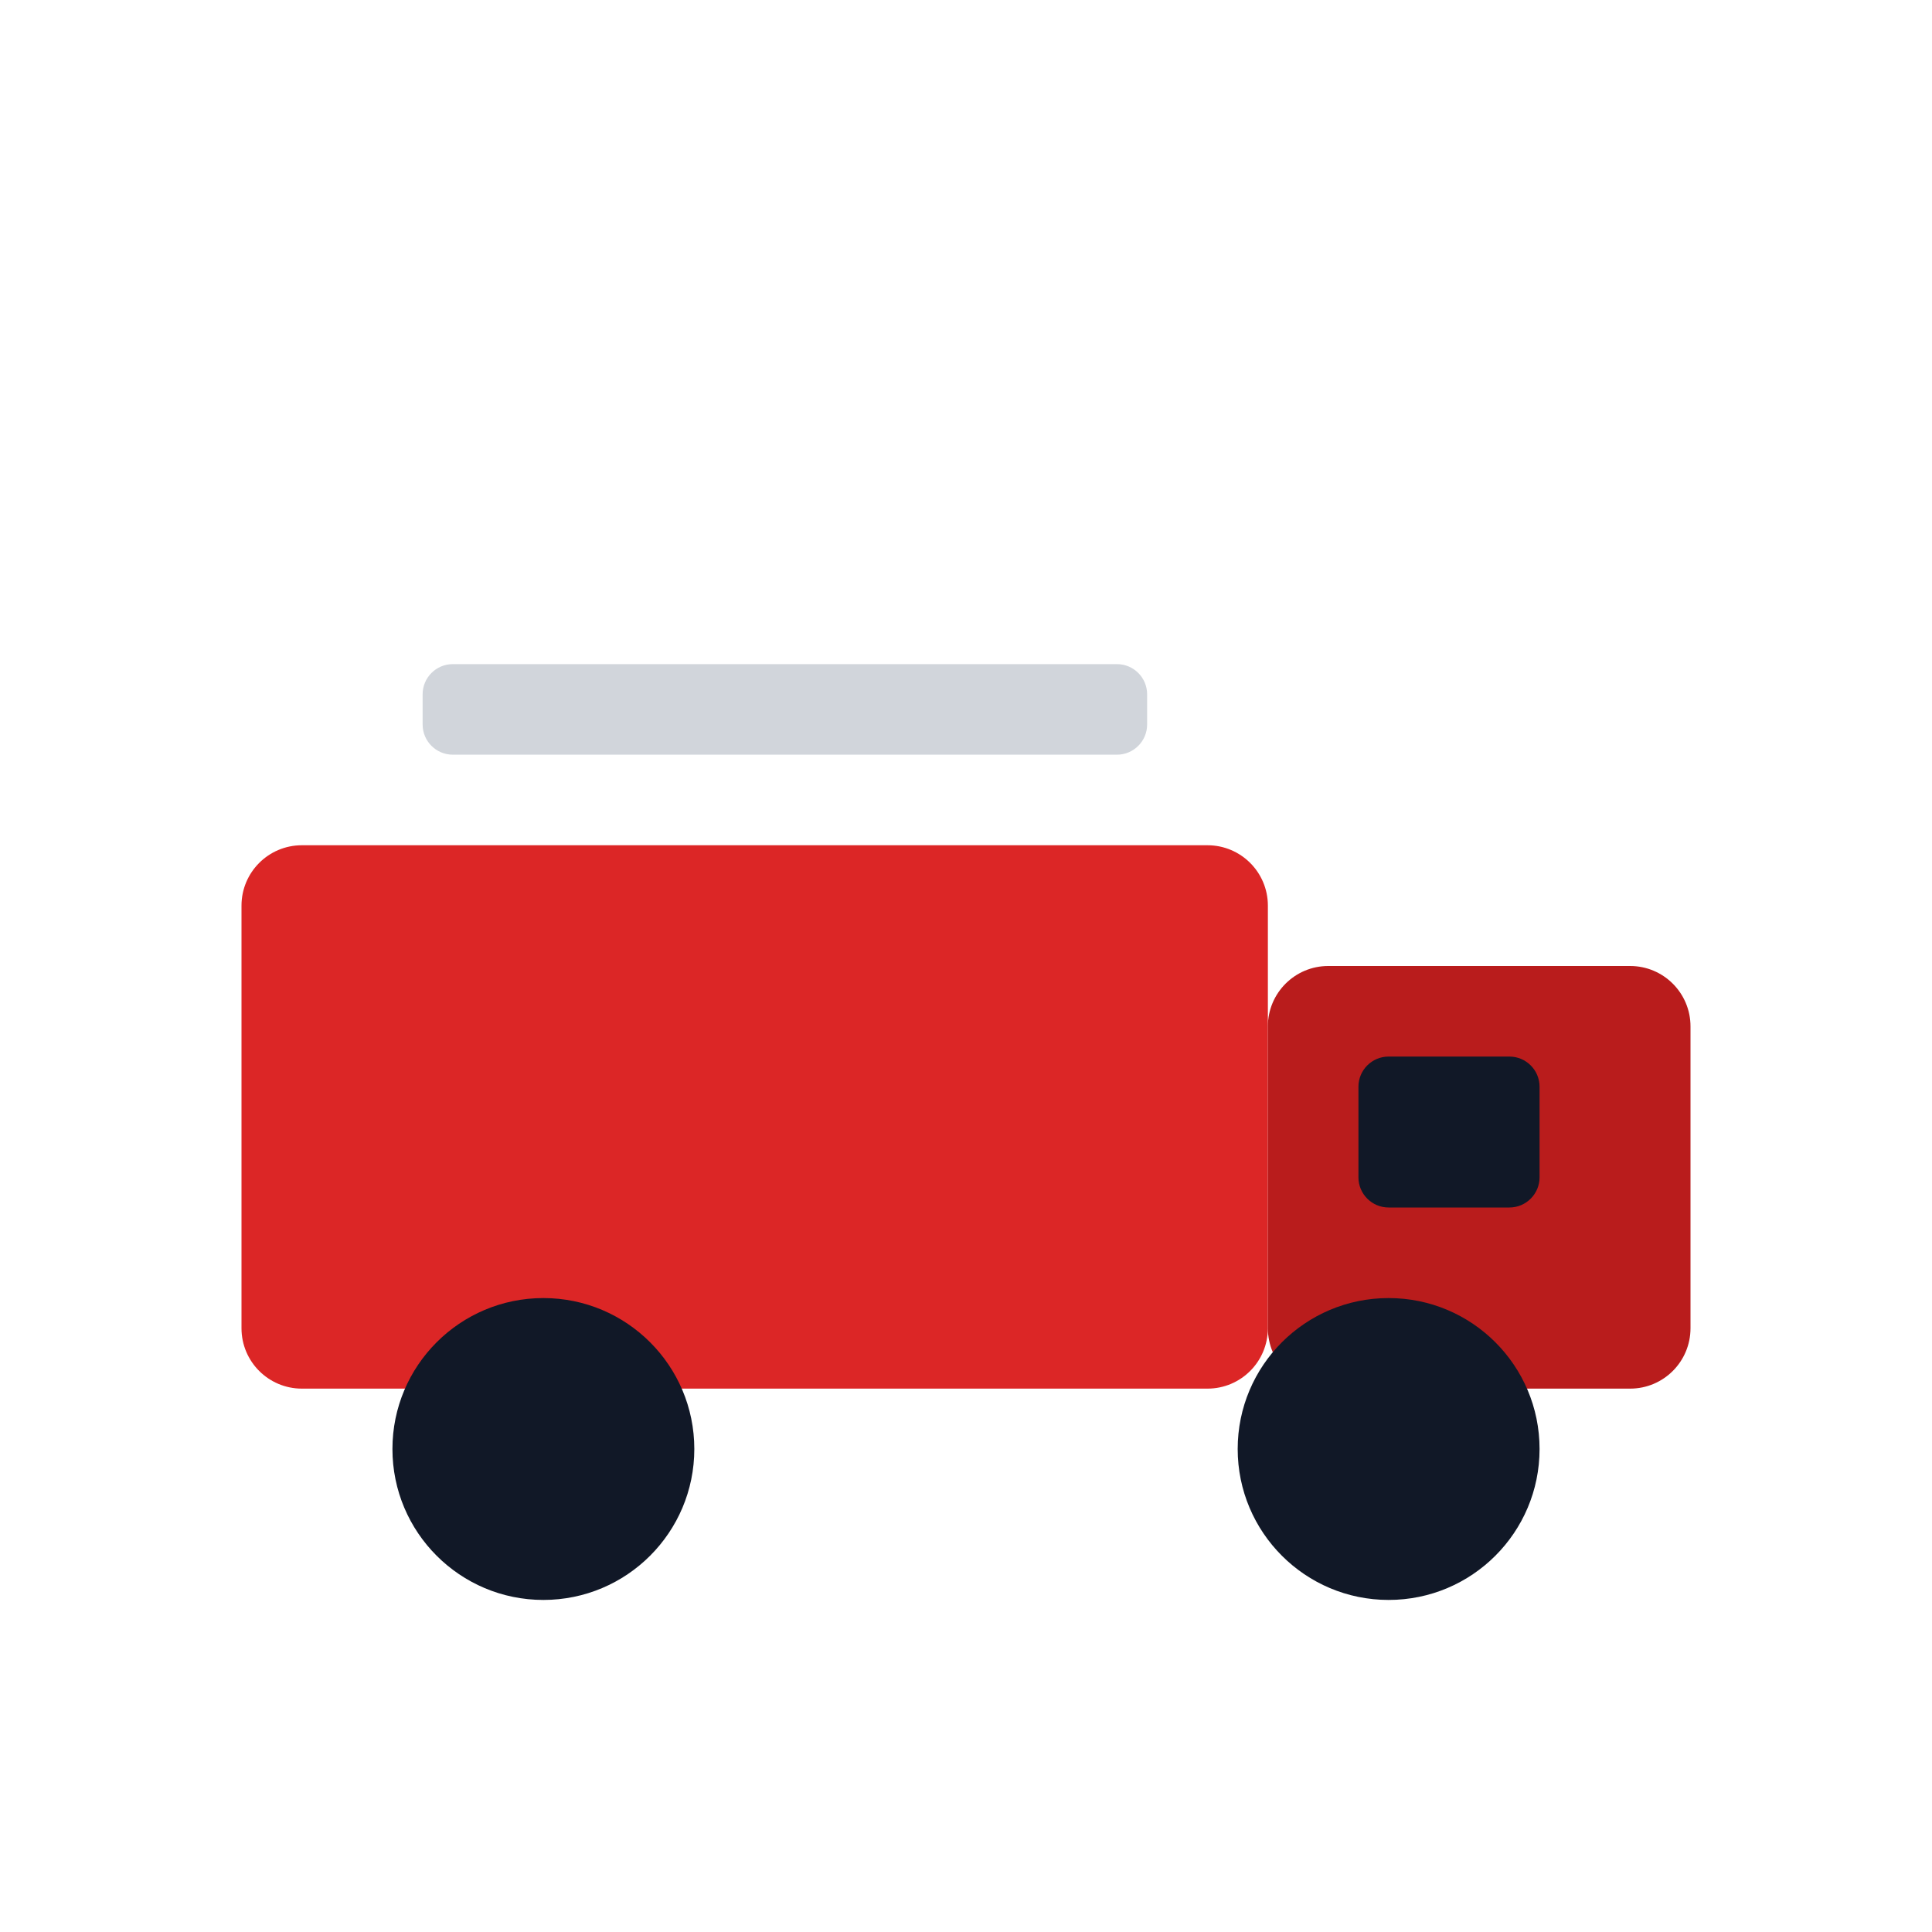
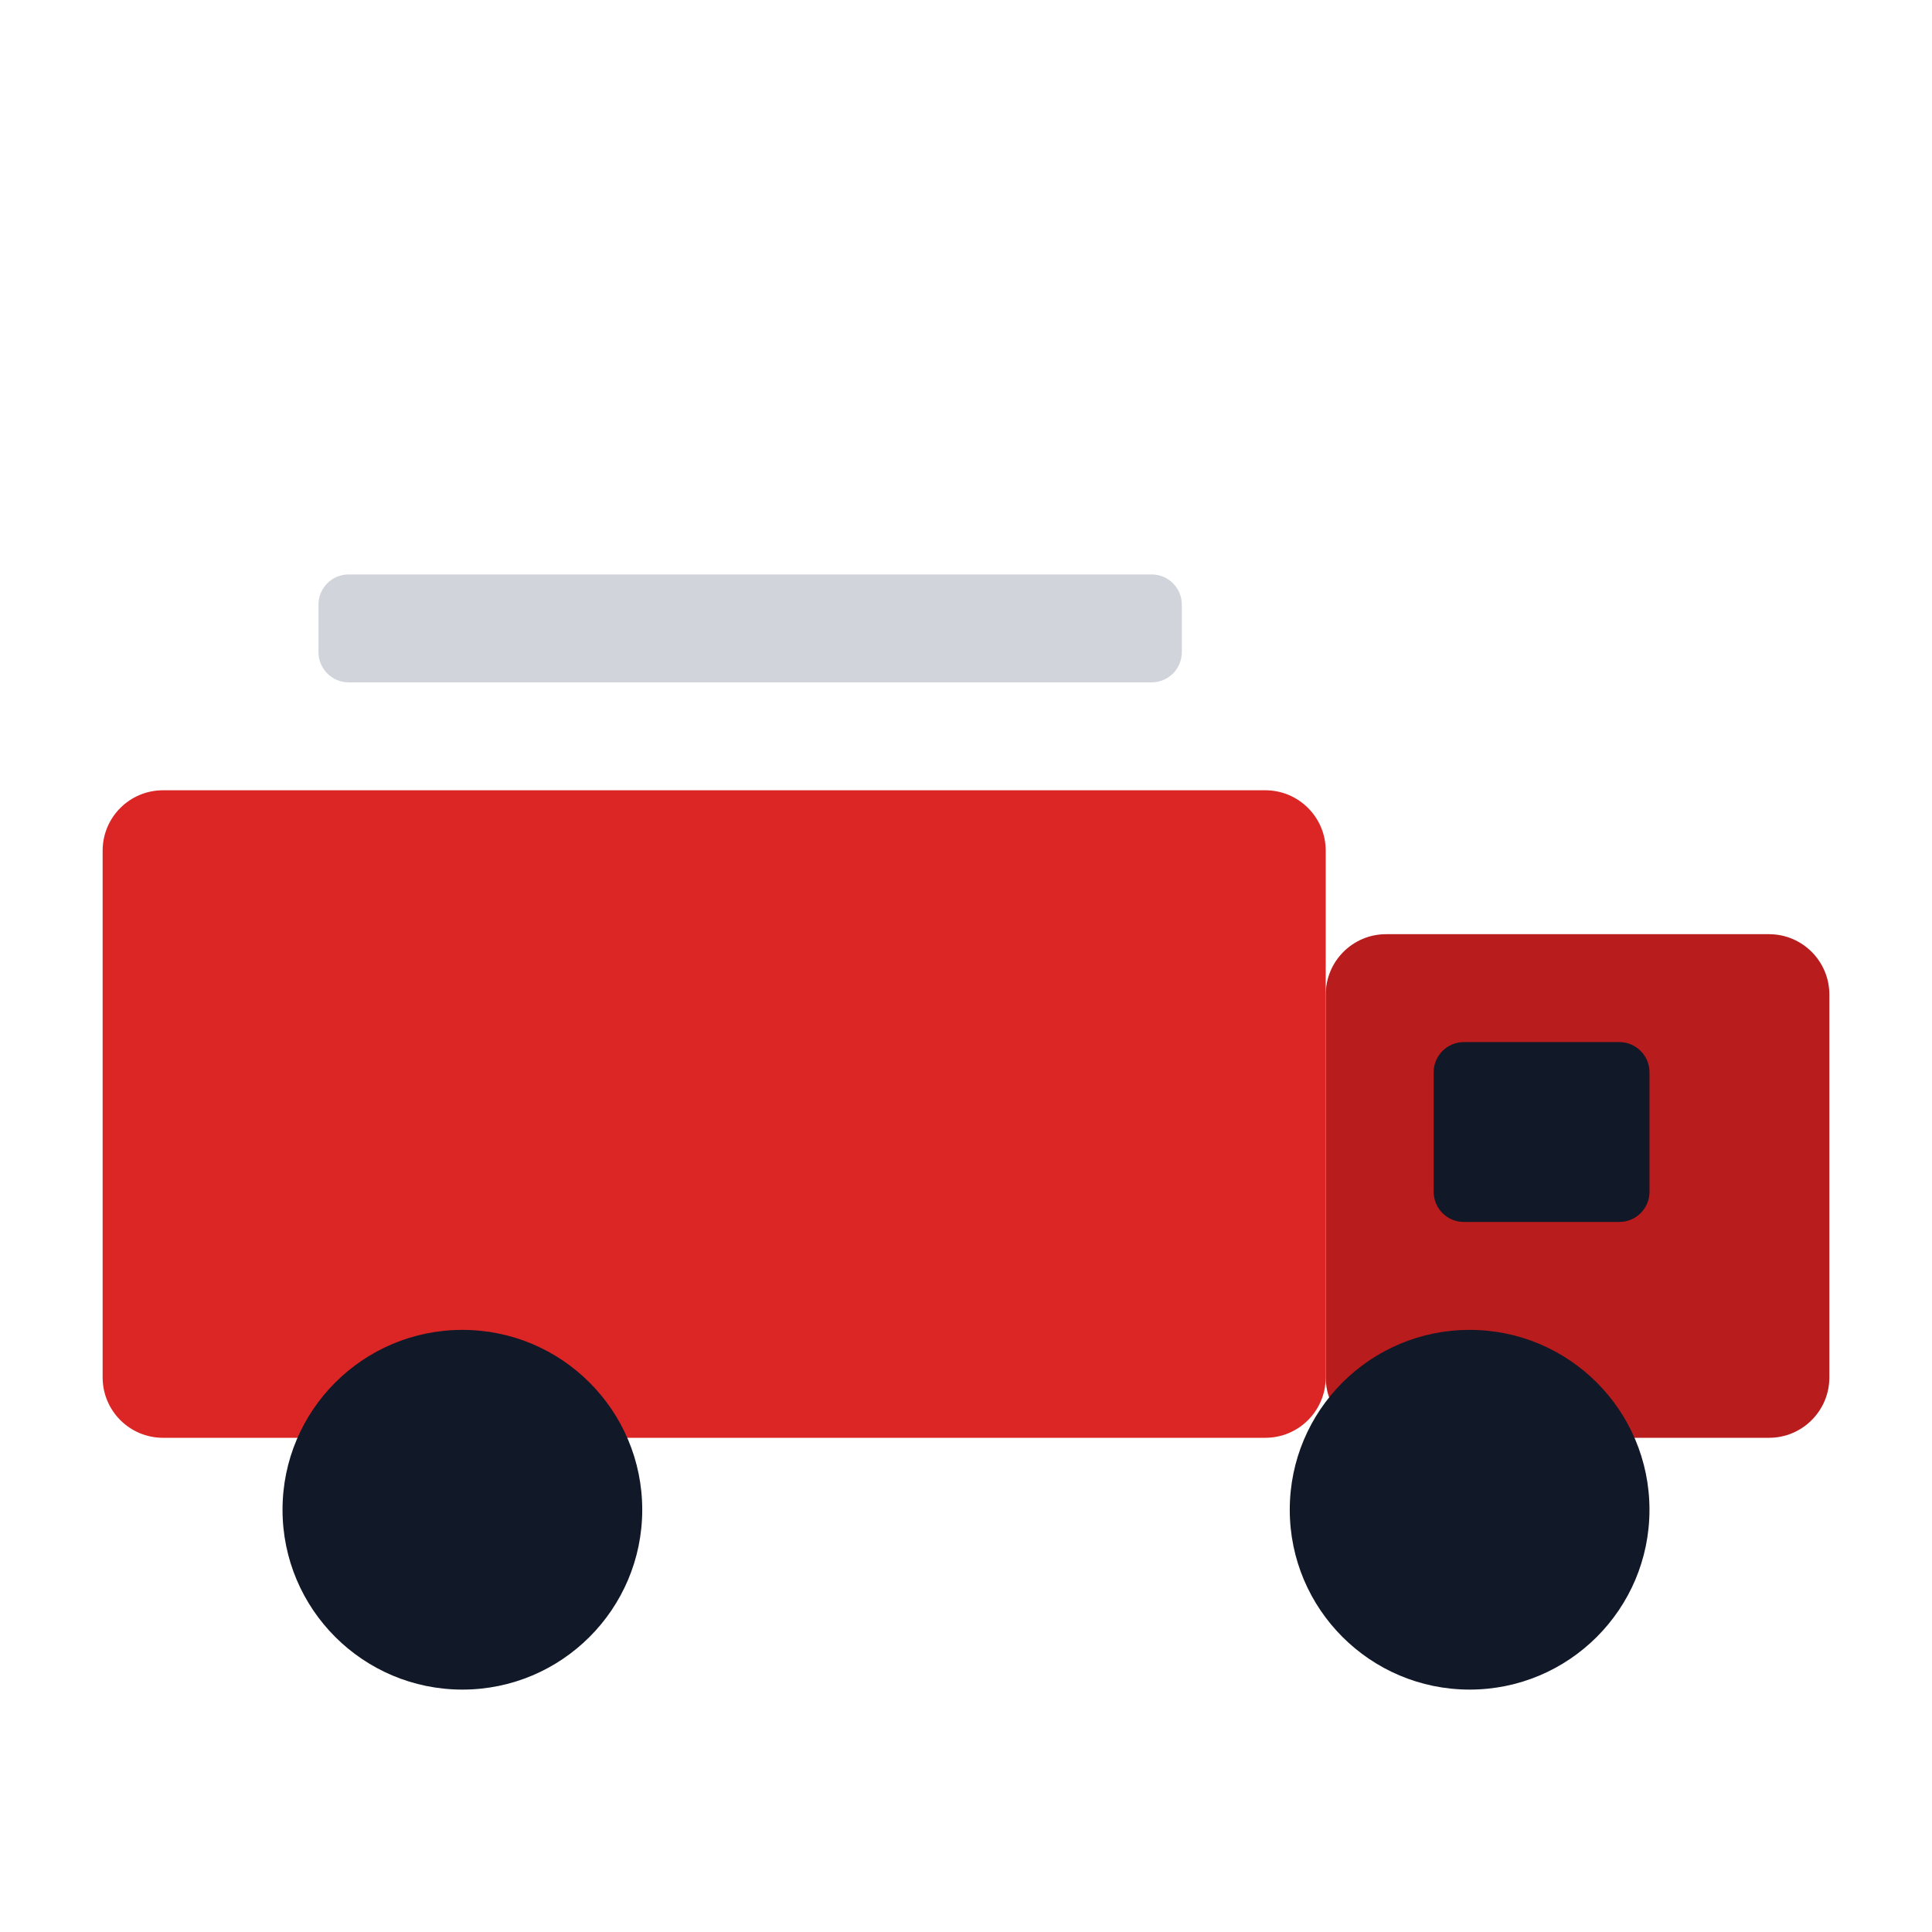
- <svg xmlns="http://www.w3.org/2000/svg" width="64" height="64" viewBox="0 0 64 64">
-   <rect width="64" height="64" fill="none" />
-   <rect x="8" y="28" width="34" height="18" rx="2" fill="#DC2626" />
-   <rect x="42" y="32" width="14" height="14" rx="2" fill="#B91C1C" />
-   <rect x="45" y="35" width="6" height="5" rx="1" fill="#111827" />
-   <rect x="14" y="22" width="24" height="3" rx="1" fill="#D1D5DB" />
-   <circle cx="18" cy="48" r="5" fill="#111827" />
-   <circle cx="46" cy="48" r="5" fill="#111827" />
+ <svg xmlns="http://www.w3.org/2000/svg" width="64" height="64" viewBox="0 0 64 64" version="1.1" id="svg6">
+   <defs id="defs6" />
+   <rect width="64" height="64" fill="none" id="rect1" />
+   <rect x="3.4" y="26.179" width="40.516" height="21.45" rx="2" fill="#dc2626" id="rect2" ry="2" style="stroke-width:1.192" />
+   <rect x="43.917" y="30.946" width="16.683" height="16.683" rx="2" fill="#b91c1c" id="rect3" ry="2" style="stroke-width:1.192" />
+   <rect x="47.492" y="34.521" width="7.15" height="5.958" rx="1" fill="#111827" id="rect4" ry="1" style="stroke-width:1.192" />
+   <rect x="10.55" y="19.029" width="28.6" height="3.575" rx="1" fill="#d1d5db" id="rect5" ry="1" style="stroke-width:1.192" />
+   <circle cx="15.317" cy="50.012" r="5.958" fill="#111827" id="circle5" style="stroke-width:1.192" />
+   <circle cx="48.683" cy="50.012" r="5.958" fill="#111827" id="circle6" style="stroke-width:1.192" />
</svg>
